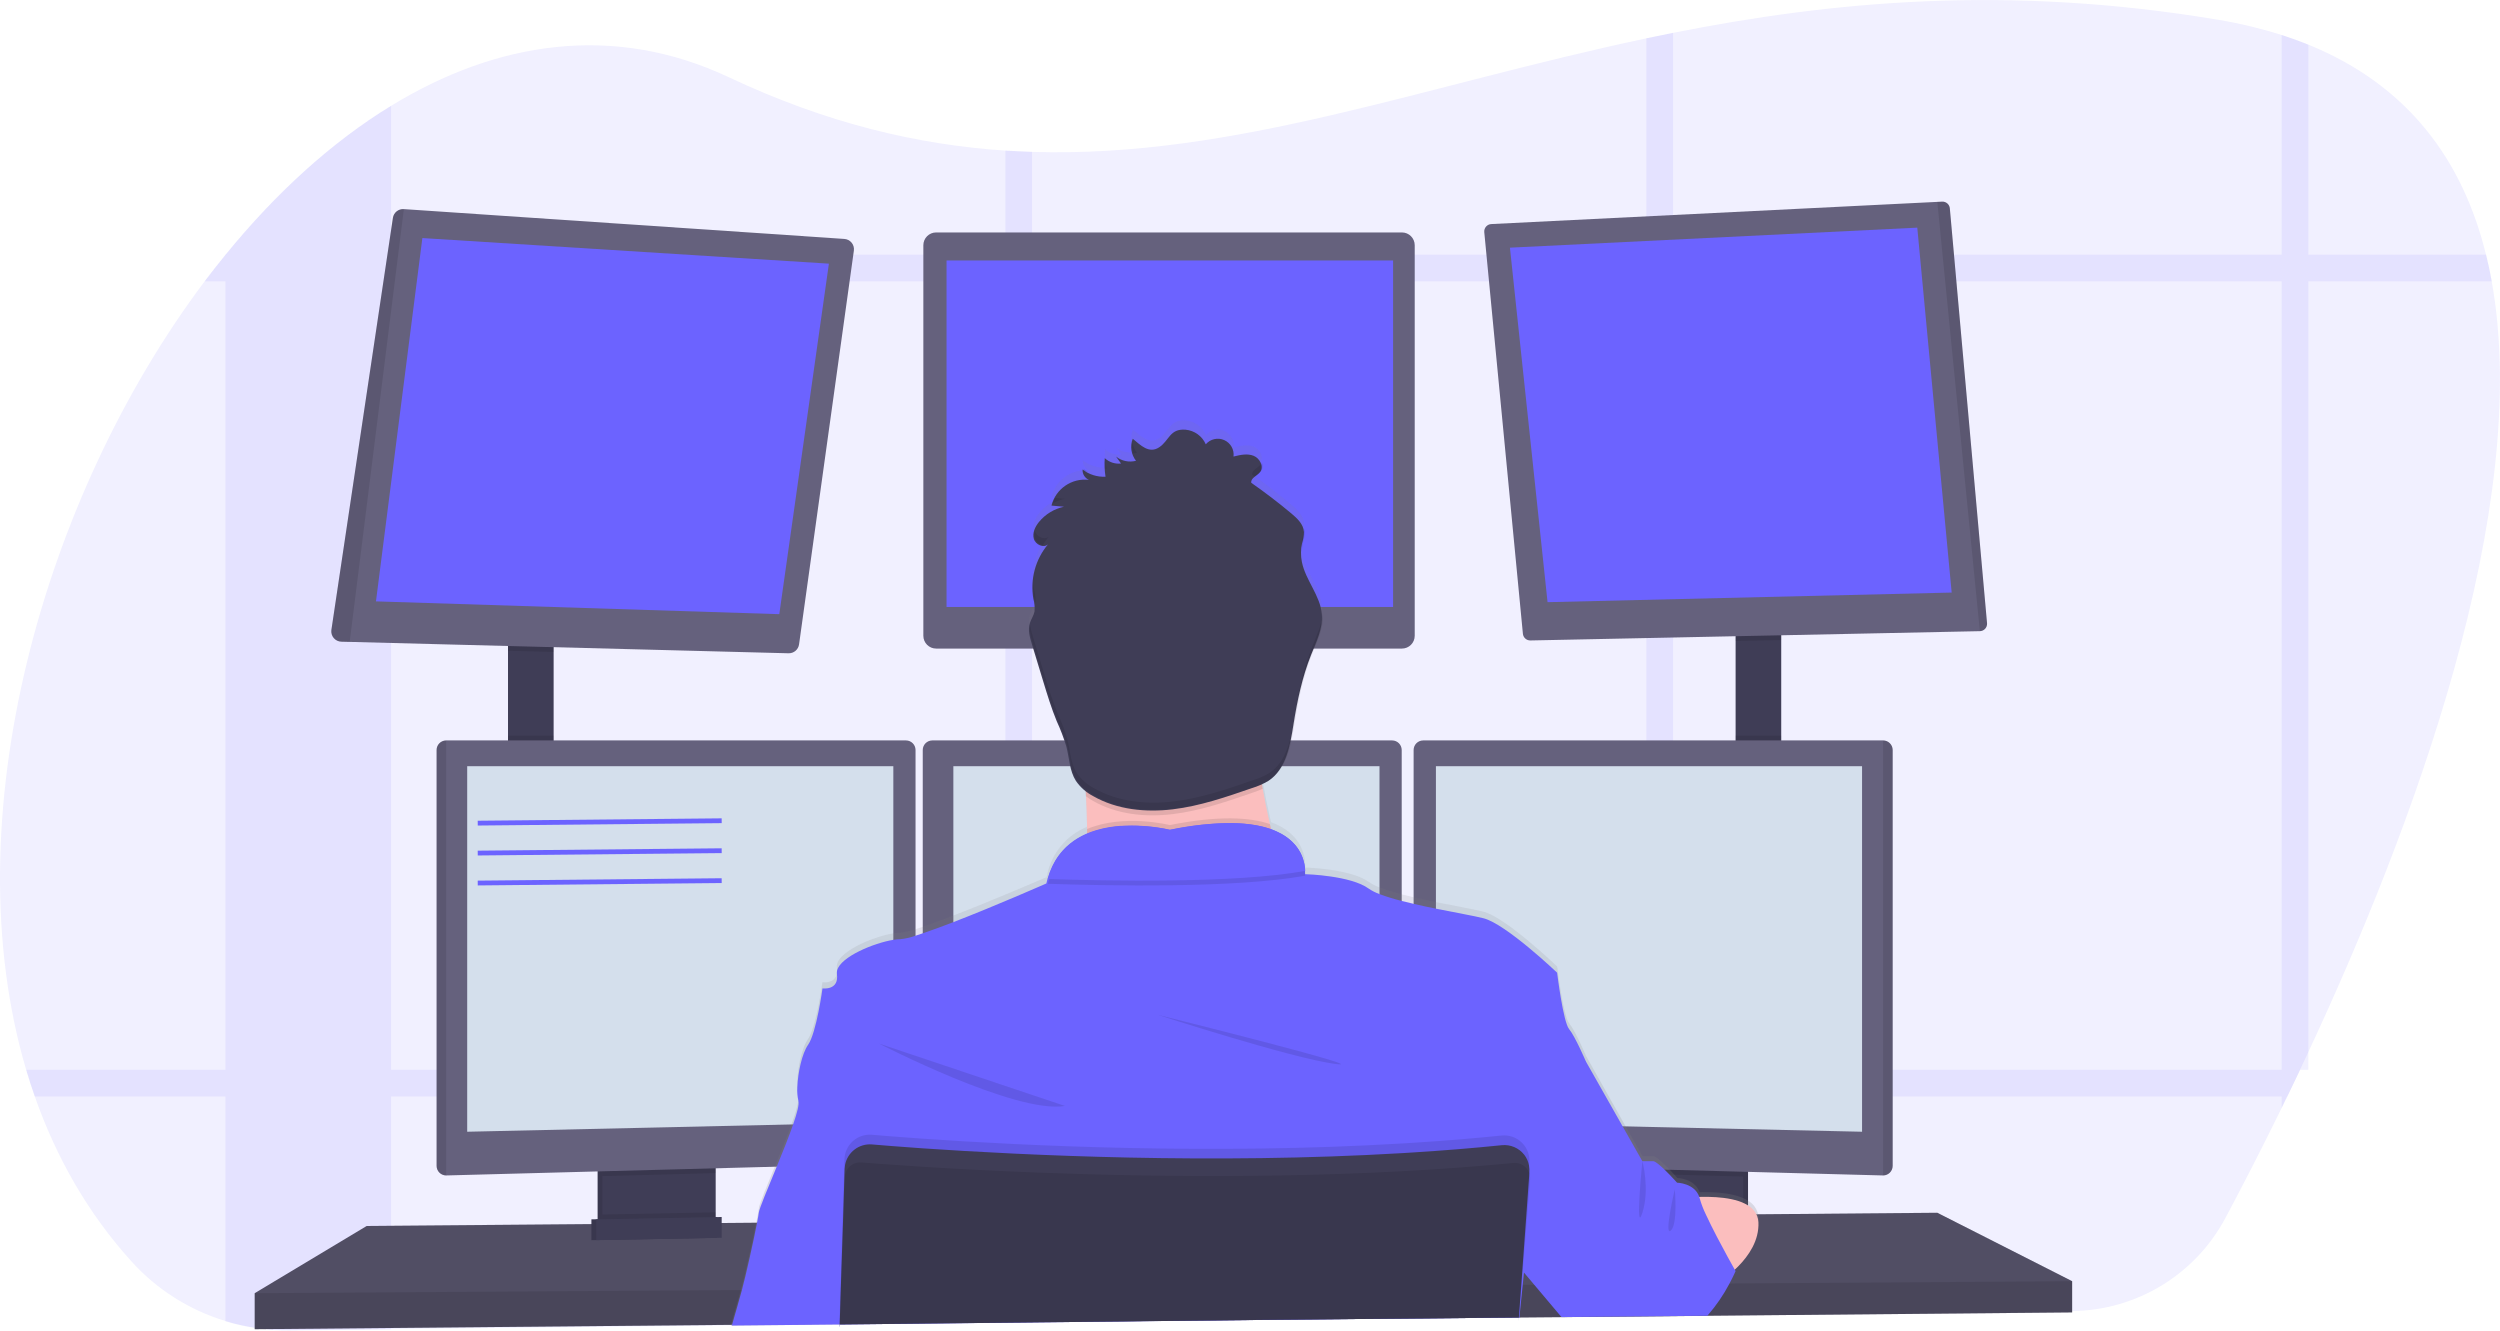
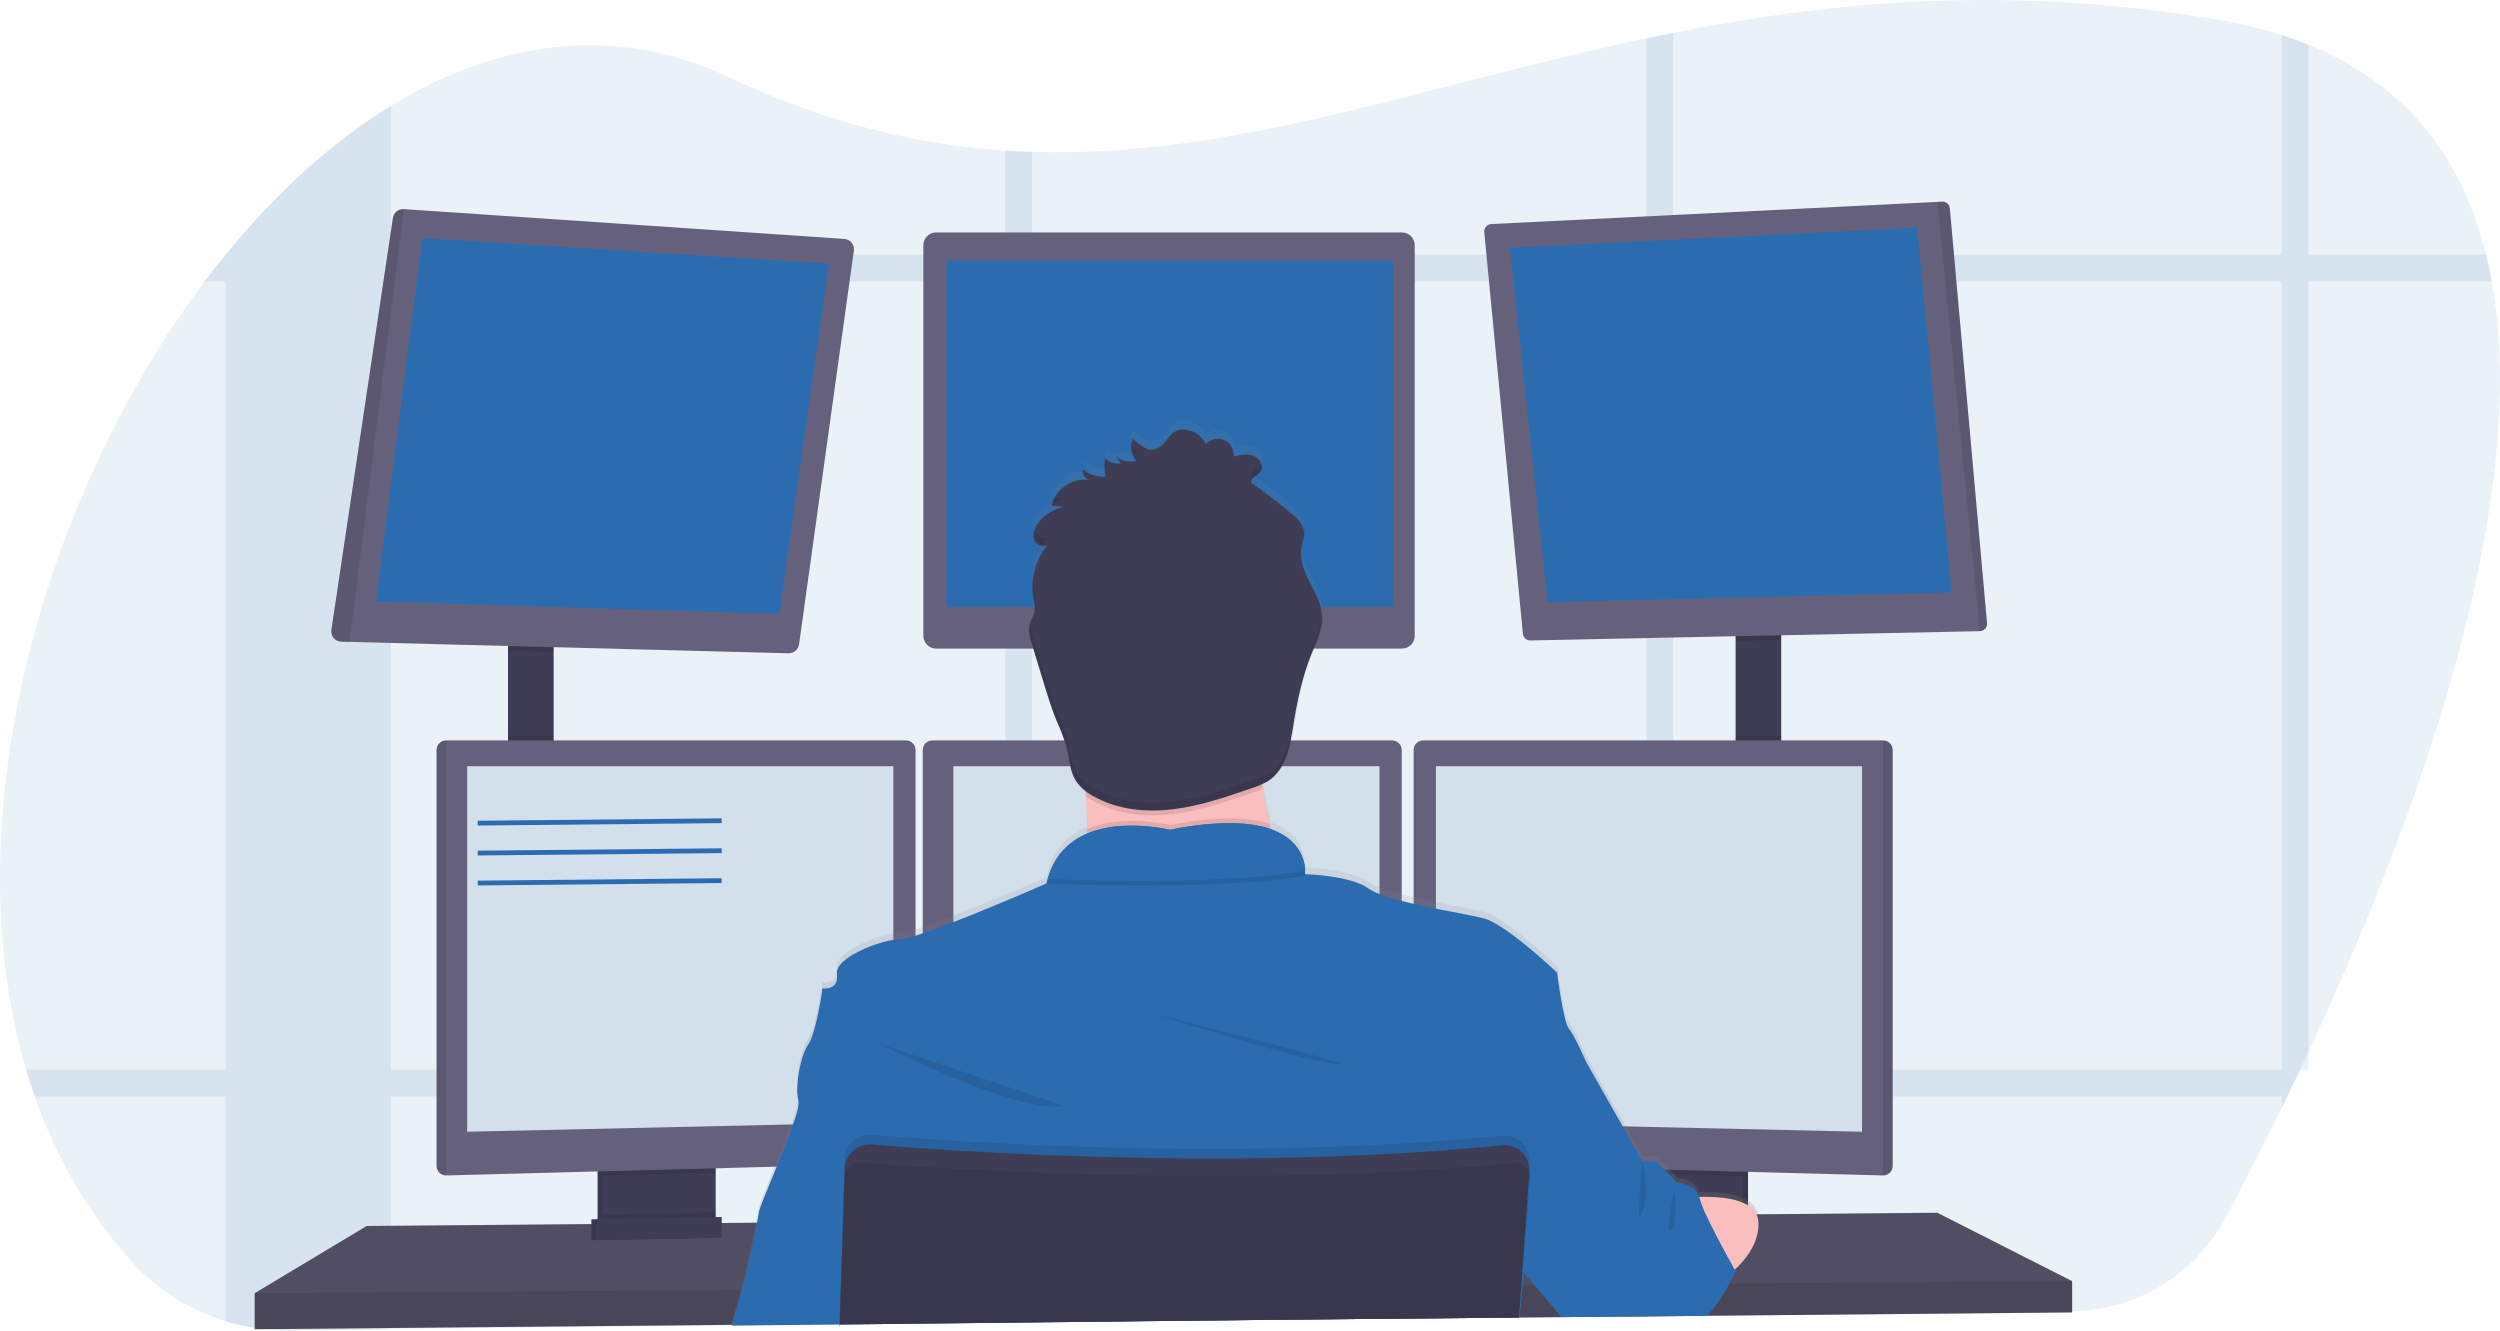
<svg xmlns="http://www.w3.org/2000/svg" id="59725d3d-bdd8-4af0-9b66-49b8d09410bc" data-name="Layer 1" width="576" viewBox="0 0 1041.32 554.17">
  <defs>
    <linearGradient id="dff037aa-d578-4bab-81e7-399360663117" x1="597.75" y1="725.44" x2="597.75" y2="347.69" gradientUnits="userSpaceOnUse">
      <stop offset="0" stop-color="gray" stop-opacity="0.25" />
      <stop offset="0.54" stop-color="gray" stop-opacity="0.12" />
      <stop offset="1" stop-color="gray" stop-opacity="0.1" />
    </linearGradient>
  </defs>
-   <path d="M1040.82,611.12q-1.74,3.75-3.47,7.4-2.7,5.67-5.33,11.12c-.78,1.61-1.56,3.19-2.32,4.77-8.6,17.57-16.63,33.11-23.45,45.89A73.21,73.21,0,0,1,942.44,719l-151.65,1.65h-1.6l-13,.14-11.12.12-34.1.37-1.38,0-17.36.19h-.53l-107,1.16-95.51,1-11.11.12-69,.75H429l-44.75.48h-.48l-141.5,1.53-42.33.46a88.07,88.07,0,0,1-26.67-3.82,86.39,86.39,0,0,1-39.09-24.75C116,678.37,102.75,655,93.85,629.64q-1.93-5.49-3.6-11.12C59.44,514.37,97,380,164.6,290.08q4.25-5.64,8.64-11l.07-.08c20.79-25.52,44.1-46.84,68.93-62,44-26.91,92.75-34.49,140.7-11.9,40.57,19.12,78.45,28.11,115.17,30.55,3.71.24,7.42.42,11.11.53,84.23,2.65,163.17-27.7,255.87-47.29,3.69-.78,7.39-1.55,11.12-2.28,66.13-13.16,139.49-20.1,226.73-5.51a189.09,189.09,0,0,1,26.76,6.4q5.77,1.86,11.12,4c41.64,16.94,64.35,48.24,74,87.46q1.37,5.46,2.37,11.11C1134.3,384.41,1084.19,518.23,1040.82,611.12Z" transform="translate(-79.34 -172.91)" fill="#6c63ff" opacity="0.1" />
+   <path d="M1040.82,611.12q-1.74,3.75-3.47,7.4-2.7,5.67-5.33,11.12c-.78,1.61-1.56,3.19-2.32,4.77-8.6,17.57-16.63,33.11-23.45,45.89A73.21,73.21,0,0,1,942.44,719l-151.65,1.65h-1.6l-13,.14-11.12.12-34.1.37-1.38,0-17.36.19h-.53l-107,1.16-95.51,1-11.11.12-69,.75H429l-44.75.48h-.48l-141.5,1.53-42.33.46a88.07,88.07,0,0,1-26.67-3.82,86.39,86.39,0,0,1-39.09-24.75C116,678.37,102.75,655,93.85,629.64q-1.93-5.49-3.6-11.12C59.44,514.37,97,380,164.6,290.08q4.25-5.64,8.64-11l.07-.08c20.79-25.52,44.1-46.84,68.93-62,44-26.91,92.75-34.49,140.7-11.9,40.57,19.12,78.45,28.11,115.17,30.55,3.71.24,7.42.42,11.11.53,84.23,2.65,163.17-27.7,255.87-47.29,3.69-.78,7.39-1.55,11.12-2.28,66.13-13.16,139.49-20.1,226.73-5.51a189.09,189.09,0,0,1,26.76,6.4q5.77,1.86,11.12,4c41.64,16.94,64.35,48.24,74,87.46q1.37,5.46,2.37,11.11C1134.3,384.41,1084.19,518.23,1040.82,611.12Z" transform="translate(-79.34 -172.91)" fill="#2b6cb0" opacity="0.1" />
  <g opacity="0.1">
-     <path d="M242.24,217V726.62l-42.33.46a88.07,88.07,0,0,1-26.67-3.82V279h.07C194.1,253.45,217.41,232.13,242.24,217Z" transform="translate(-79.34 -172.91)" fill="#6c63ff" />
-     <path d="M1117.24,290.08H164.6q4.25-5.64,8.64-11V279h941.63Q1116.24,284.43,1117.24,290.08Z" transform="translate(-79.34 -172.91)" fill="#6c63ff" />
-     <path d="M1040.82,191.51v427h-3.47q-2.7,5.67-5.33,11.12c-.78,1.61-1.56,3.19-2.32,4.77V187.47Q1035.47,189.33,1040.82,191.51Z" transform="translate(-79.34 -172.91)" fill="#6c63ff" />
-     <path d="M776.21,186.58V720.83l-11.12.12V188.86C768.78,188.08,772.48,187.31,776.21,186.58Z" transform="translate(-79.34 -172.91)" fill="#6c63ff" />
-     <path d="M509.22,236.15V723.73l-11.11.12V235.62C501.82,235.86,505.53,236,509.22,236.15Z" transform="translate(-79.34 -172.91)" fill="#6c63ff" />
-     <path d="M1037.35,618.52q-2.7,5.67-5.33,11.12H93.85q-1.93-5.49-3.6-11.12Z" transform="translate(-79.34 -172.91)" fill="#6c63ff" />
+     <path d="M242.24,217V726.62l-42.33.46a88.07,88.07,0,0,1-26.67-3.82V279h.07C194.1,253.45,217.41,232.13,242.24,217Z" transform="translate(-79.34 -172.91)" fill="#2b6cb0" />
+     <path d="M1117.24,290.08H164.6q4.25-5.64,8.64-11V279h941.63Q1116.24,284.43,1117.24,290.08Z" transform="translate(-79.34 -172.91)" fill="#2b6cb0" />
+     <path d="M1040.82,191.51v427h-3.47q-2.7,5.67-5.33,11.12c-.78,1.61-1.56,3.19-2.32,4.77V187.47Q1035.47,189.33,1040.82,191.51Z" transform="translate(-79.34 -172.91)" fill="#2b6cb0" />
+     <path d="M776.21,186.58V720.83l-11.12.12V188.86C768.78,188.08,772.48,187.31,776.21,186.58Z" transform="translate(-79.34 -172.91)" fill="#2b6cb0" />
+     <path d="M509.22,236.15V723.73l-11.11.12V235.62C501.82,235.86,505.53,236,509.22,236.15Z" transform="translate(-79.34 -172.91)" fill="#2b6cb0" />
+     <path d="M1037.35,618.52q-2.7,5.67-5.33,11.12H93.85q-1.93-5.49-3.6-11.12Z" transform="translate(-79.34 -172.91)" fill="#2b6cb0" />
  </g>
  <rect x="211.6" y="265.83" width="19" height="57.66" fill="#3f3d56" />
  <rect x="722.93" y="262.83" width="19" height="61" fill="#3f3d56" />
  <polygon points="863.1 533.65 863.1 546.65 711.18 548.05 709.56 548.08 651.82 548.61 650.44 548.63 632.89 548.78 632.37 548.78 525.39 549.77 349.78 551.4 349.63 551.4 304.98 551.82 304.5 551.83 106.1 553.65 106.1 538.65 152.75 510.65 246.35 509.87 248.35 509.86 249.01 509.85 251.01 509.82 295.95 509.45 297.96 509.44 298.6 509.43 300.6 509.42 315.01 509.3 315.39 509.29 350.94 508.99 351.23 508.99 628.63 506.65 635.42 506.6 636.1 506.6 641.28 506.55 678.93 506.24 680.93 506.21 682.78 506.19 683.74 506.19 695.45 506.1 697.77 506.07 700.88 506.05 710.63 505.96 726.1 505.83 728.1 505.81 731.58 505.79 732.23 505.79 806.94 505.15 863.1 533.65" fill="#65617d" />
  <polygon points="863.1 533.65 863.1 546.65 711.18 548.05 709.56 548.08 651.82 548.61 650.44 548.63 632.89 548.78 632.37 548.78 525.39 549.77 349.78 551.4 349.63 551.4 304.98 551.82 304.5 551.83 106.1 553.65 106.1 538.65 152.75 510.65 246.35 509.87 248.35 509.86 249.01 509.85 251.01 509.82 295.95 509.45 297.96 509.44 298.6 509.43 300.6 509.42 315.01 509.3 315.39 509.29 350.94 508.99 351.23 508.99 628.63 506.65 635.42 506.6 636.1 506.6 641.28 506.55 678.93 506.24 680.93 506.21 682.78 506.19 683.74 506.19 695.45 506.1 697.77 506.07 700.88 506.05 710.63 505.96 726.1 505.83 728.1 505.81 731.58 505.79 732.23 505.79 806.94 505.15 863.1 533.65" opacity="0.2" />
  <path d="M375.44,656.57v24.49a6.13,6.13,0,0,1-3.5,5.54,6,6,0,0,1-2.5.6l-34.9.74a6,6,0,0,1-2.7-.57,6.12,6.12,0,0,1-3.57-5.57V656.57Z" transform="translate(-79.34 -172.91)" fill="#3f3d56" />
  <path d="M375.44,656.57v24.49a6.13,6.13,0,0,1-3.5,5.54,6,6,0,0,1-2.5.6l-34.9.74a6,6,0,0,1-2.7-.57,6.12,6.12,0,0,1-3.57-5.57V656.57Z" transform="translate(-79.34 -172.91)" opacity="0.1" />
  <path d="M377.44,656.57v24.49a6.13,6.13,0,0,1-3.5,5.54,6,6,0,0,1-2.5.6l-34.9.74a6,6,0,0,1-2.7-.57,6.12,6.12,0,0,1-3.57-5.57V656.57Z" transform="translate(-79.34 -172.91)" fill="#3f3d56" />
  <rect x="680.93" y="483.66" width="47.17" height="31.5" fill="#3f3d56" />
  <rect x="680.93" y="483.66" width="47.17" height="31.5" opacity="0.1" />
  <rect x="678.93" y="483.66" width="47.17" height="31.5" fill="#3f3d56" />
  <polygon points="230.6 265.82 230.6 271.55 211.6 271.06 211.6 265.82 230.6 265.82" opacity="0.1" />
  <path d="M435,277.31l-22.83,164a4.3,4.3,0,0,1-4.37,3.71L225,440.28l-3.47-.09a4.3,4.3,0,0,1-4.16-4.87L243,263.64a4.3,4.3,0,0,1,4.54-3.63L431,272.43A4.29,4.29,0,0,1,435,277.31Z" transform="translate(-79.34 -172.91)" fill="#65617d" />
-   <polygon points="175.93 99.16 156.6 250.49 324.6 255.82 345.26 109.82 175.93 99.16" fill="#6c63ff" />
+   <polygon points="175.93 99.16 156.6 250.49 324.6 255.82 345.26 109.82 175.93 99.16" fill="#2b6cb0" />
  <rect x="384.6" y="96.82" width="204.67" height="173.33" rx="5.33" ry="5.33" fill="#65617d" />
-   <rect x="394.26" y="108.49" width="186" height="144.33" fill="#6c63ff" />
+   <rect x="394.26" y="108.49" width="186" height="144.33" fill="#2b6cb0" />
  <polygon points="741.93 262.82 741.93 266.61 722.93 267 722.93 262.82 741.93 262.82" opacity="0.1" />
  <path d="M907,432.53a3.08,3.08,0,0,1-3,3.28L716.8,439.68a3.08,3.08,0,0,1-3.13-2.79L697.58,269.61a3.08,3.08,0,0,1,2.92-3.37L886.28,257l2-.1a3.07,3.07,0,0,1,3.22,2.8Z" transform="translate(-79.34 -172.91)" fill="#65617d" />
-   <polygon points="628.93 103.16 798.6 94.82 812.93 246.82 644.6 250.82 628.93 103.16" fill="#6c63ff" />
+   <polygon points="628.93 103.16 798.6 94.82 812.93 246.82 644.6 250.82 628.93 103.16" fill="#2b6cb0" />
  <path d="M907,432.53a3.08,3.08,0,0,1-3,3.28L886.28,257l2-.1a3.07,3.07,0,0,1,3.22,2.8Z" transform="translate(-79.34 -172.91)" opacity="0.1" />
  <path d="M247.57,260,225,440.28l-3.47-.09a4.3,4.3,0,0,1-4.16-4.87L243,263.64A4.3,4.3,0,0,1,247.57,260Z" transform="translate(-79.34 -172.91)" opacity="0.1" />
  <rect x="211.6" y="306.41" width="19" height="17.08" opacity="0.1" />
  <polygon points="298.1 483.65 298.1 488.62 250.93 489.88 250.93 483.65 298.1 483.65" opacity="0.1" />
  <path d="M460.69,485.27v168.2a4,4,0,0,1-3.85,3.95l-191.65,5.1h-.05a4,4,0,0,1-3.95-3.95V485.27a4,4,0,0,1,3.95-3.95h191.6A4,4,0,0,1,460.69,485.27Z" transform="translate(-79.34 -172.91)" fill="#65617d" />
  <path d="M265.19,481.32v181.2h-.05a4,4,0,0,1-3.95-3.95V485.27a4,4,0,0,1,3.95-3.95Z" transform="translate(-79.34 -172.91)" opacity="0.1" />
  <polygon points="194.6 319.15 372.1 319.15 372.1 467.4 194.6 471.4 194.6 319.15" fill="#d4dfec" />
  <rect x="722.93" y="306.41" width="19" height="17.42" opacity="0.1" />
  <polygon points="726.1 483.65 726.1 490.06 678.93 488.8 678.93 483.65 726.1 483.65" opacity="0.1" />
  <path d="M867.69,485.27v173.3a4,4,0,0,1-4,3.95h0L672,657.42a4,4,0,0,1-3.85-3.95V485.27a4,4,0,0,1,3.95-3.95h191.6A4,4,0,0,1,867.69,485.27Z" transform="translate(-79.34 -172.91)" fill="#65617d" />
  <path d="M867.69,485.27v173.3a4,4,0,0,1-4,3.95h0V481.32h0A4,4,0,0,1,867.69,485.27Z" transform="translate(-79.34 -172.91)" opacity="0.1" />
  <polygon points="775.6 319.15 598.1 319.15 598.1 467.4 775.6 471.4 775.6 319.15" fill="#d4dfec" />
  <path d="M663.19,485.27v168.2a4,4,0,0,1-3.85,3.95l-191.65,5.1h0a4,4,0,0,1-4-3.95V485.27a4,4,0,0,1,3.95-3.95h191.6A4,4,0,0,1,663.19,485.27Z" transform="translate(-79.34 -172.91)" fill="#65617d" />
  <polygon points="397.1 319.15 574.6 319.15 574.6 467.4 397.1 471.4 397.1 319.15" fill="#d4dfec" />
  <polygon points="863.1 533.65 863.1 546.65 711.18 548.05 709.56 548.08 651.82 548.61 650.44 548.63 632.89 548.78 632.37 548.78 525.39 549.77 349.78 551.4 349.63 551.4 304.98 551.82 304.5 551.83 106.1 553.65 106.1 538.65 308.61 537.32 309.09 537.32 350.08 537.04 350.27 537.04 633.35 535.17 633.64 535.17 633.81 535.16 634.28 535.16 639.07 535.13 640.53 535.13 715.02 534.63 719.42 534.61 720.4 534.6 863.1 533.65" opacity="0.1" />
  <circle cx="487.26" cy="272.16" r="51.33" fill="#fbbebe" />
  <path d="M383.74,725.09c0-.11.06-.23.1-.35,1-3.59,2.78-9.66,4.11-14.51.17-.6.33-1.19.48-1.75,1.47-5.47,4.33-18.28,5.92-26.27.56-2.81,1-5,1.09-6.1.2-1.69,3.21-8.92,6.62-17.23,2.39-5.84,5-12.22,6.91-17.6a61.38,61.38,0,0,0,2.93-9.85,5.1,5.1,0,0,0,0-2.13,14.69,14.69,0,0,1-.48-3.5v0c-.23-6.2,1.62-16,4.48-20.11,3.5-5,6-23.66,6-23.66s5.18.75,6-3.53a6.15,6.15,0,0,0,.1-1.4,7.41,7.41,0,0,0-.09-1.11c-.89-6.24,14.72-12.88,23.5-14.31a19.67,19.67,0,0,1,3-.28,27.24,27.24,0,0,0,6.25-1.44q1.4-.43,3-1c3.68-1.24,8.08-2.88,12.75-4.68,17.56-6.81,38.82-16,38.82-16,.15-.71.32-1.39.51-2.06a27.71,27.71,0,0,1,16.35-18.93h0c0-.66,0-1.33,0-2,0-3.45-.15-7-.3-10.54,0-.69-.06-1.38-.1-2.07,0-.2,0-.41,0-.61s0-.35,0-.52c0-.7-.07-1.4-.11-2.09l-.18-.14a16.41,16.41,0,0,1-3.9-4.2,15.27,15.27,0,0,1-1.42-3c-1.25-3.39-1.54-7.17-2.38-10.75l-.18-.74a84,84,0,0,0-4-10.58c-2.21-5.42-3.91-11-5.6-16.65q-1.54-5.13-3.11-10.28l-1.58-5.24c-.3-1-.6-2-.83-3v0a13.27,13.27,0,0,1-.26-1.4,0,0,0,0,1,0,0,10,10,0,0,1,.24-4.61,32.09,32.09,0,0,1,1.32-3,7.87,7.87,0,0,0,.5-1.38v0a3,3,0,0,0,.08-.32,5.65,5.65,0,0,0,.11-1.08,18.46,18.46,0,0,0-.52-3.89.07.07,0,0,1,0-.05,2.56,2.56,0,0,0-.05-.27,25.48,25.48,0,0,1-.36-3,28.45,28.45,0,0,1,3.47-15.57l.19-.36a25.22,25.22,0,0,1,1.84-2.78h0c.31-.42.63-.82,1-1.22-1.4,1.34-3.7.75-5-.69a3.61,3.61,0,0,1-.55-.75,3.81,3.81,0,0,1-.23-.45c-.05-.12-.09-.25-.13-.38-.7-2.45.52-5.06,2.12-7.05a18.49,18.49,0,0,1,5.74-4.7h0a3.84,3.84,0,0,1,.4-.21,17.12,17.12,0,0,1,2.64-1.06h0a15.06,15.06,0,0,1,1.63-.44l-3.71-.34-1.5-.14a14.49,14.49,0,0,1,13-10.91h1.08a11.73,11.73,0,0,1,1.57.13,4.44,4.44,0,0,1-2.65-4.33,14.41,14.41,0,0,0,9.19,3.06h.38a30,30,0,0,1-.34-3.27h0a0,0,0,0,1,0,0,0,0,0,0,1,0,0,33.19,33.19,0,0,1,0-4.46,8.44,8.44,0,0,0,6.78,2.26l-2.08-2.9a9.49,9.49,0,0,0,6.56,2.05l.48-.05a7,7,0,0,0,1.19-.23l.09,0c-.19-.24-.36-.49-.53-.75l-.06-.12a9.67,9.67,0,0,1-1-2.09,6.59,6.59,0,0,1-.24-.87h0a8.75,8.75,0,0,1,.45-5.45c3.23,2.7,6.77,6.39,11,3.6s4.37-7.91,11-7.39a10.2,10.2,0,0,1,8.41,6.12,6.75,6.75,0,0,1,7.67-1.75,6.85,6.85,0,0,1,3.88,6.89c2.75-.69,5.71-1.37,8.35-.33s4.34,4.41,2.84,6.66a1.43,1.43,0,0,1-.14.2c-1.23,1.59-3.95,2.46-3.66,4.46l.42.3,1.3.94a.05.05,0,0,1,0,0q7.65,5.52,14.9,11.6c2.48,2.08,5.12,4.58,5.29,7.83a8.64,8.64,0,0,1-.24,2.37h0c-.16.78-.38,1.56-.55,2.34a19.51,19.51,0,0,0-.34,6.05h0c.07.59.16,1.17.27,1.76,1.53,7.73,7.71,14.11,8.32,22l0,.56a17.78,17.78,0,0,1-.07,2.53c-.46,4.8-2.68,9.41-4.48,14-.11.28-.22.56-.32.84-3.47,9-5.47,18.59-7,28.16a100.26,100.26,0,0,1-2,10.09A26.73,26.73,0,0,1,611,492.07a16.22,16.22,0,0,1-3.36,3,18.67,18.67,0,0,1-2.65,1.41s0,0,0,.06c.11.61.2,1.22.31,1.83.06.32.11.64.17,1h0a.14.14,0,0,0,0,.06c.84,4.73,1.8,9.36,2.81,13.76l.51,2.19c12.6,4.55,14.09,13.87,14.18,17.44a9.64,9.64,0,0,1,0,1.43s19,.5,26.5,6a20.34,20.34,0,0,0,4.51,2.3,83,83,0,0,0,9.25,2.89c1.61.42,3.29.83,5,1.23,3,.69,6.18,1.36,9.25,2,8.19,1.65,15.9,3,19.81,4,9.33,2.36,30.67,22.82,30.67,22.82s2.5,20.64,5,23.65,7,13.59,7,13.59l16.54,29.41,7,12.37h4.5c.62,0,1.84.88,3.21,2.1,1.19,1.06,2.51,2.38,3.67,3.58l1.92,2.05,1.2,1.33s7.27.18,9.24,5.93c5.92-.17,13.19.22,18.28,2.5a14.14,14.14,0,0,1,2,1.08,8.68,8.68,0,0,1,4.13,5.66,8.34,8.34,0,0,1,.18,1.44c0,.57,0,1.14,0,1.7-.36,7.57-5.29,13.87-9.82,18.11l.32.57s-.15.36-.44,1c-.08.19-.18.4-.29.64h0c-.59,1.26-1.53,3.15-2.76,5.36a63.31,63.31,0,0,1-9.57,13.17l-.29.3-57.74.53-.17-.2L719.87,708l-5.57-6.64-.17-.21-.16,1.59-.54,5.3-1.3,12.81-.07.64,0,.17-.15,1.48.11-1.48h-.29l-107,1L429.11,724.6l0,.84h-.14l0-.84-44.75.48Z" transform="translate(-79.34 -172.91)" fill="url(#dff037aa-d578-4bab-81e7-399360663117)" />
  <path d="M617.94,550.07s-99.5,12-90,0c3.44-4.34,4.39-17.2,4.2-31.85-.06-4.45-.22-9.06-.45-13.65-1.1-22-3.75-43.5-3.75-43.5s87-41,77-8.5c-4,13.13-2.69,31.57.35,48.88.89,5.05,1.92,10,3,14.7A344.67,344.67,0,0,0,617.94,550.07Z" transform="translate(-79.34 -172.91)" fill="#fbbebe" />
  <path d="M617.94,550.07s-99.5,12-90,0c3.44-4.34,4.39-17.2,4.2-31.85,15.17-6.48,34.47-1.65,34.47-1.65,20.32-4.05,33.35-3.26,41.68-.42A344.67,344.67,0,0,0,617.94,550.07Z" transform="translate(-79.34 -172.91)" opacity="0.1" />
-   <path d="M429.08,725.44l0-.84,175.62-1.91,107-1H712l-.11,1.48.15-1.48h.19l0-.17,1.37-13.45.52-5.09.16-1.59.14-1.33,6.18-20.61,6.18-20.58,5.2-17.33,7.94-26.48s-4.5-10.5-7-13.5-5-23.5-5-23.5-21.34-20.33-30.67-22.67c-3.91-1-11.63-2.33-19.83-4-3.07-.62-6.22-1.28-9.25-2-1.71-.39-3.39-.8-5-1.21a87.91,87.91,0,0,1-9.25-2.86,20.7,20.7,0,0,1-4.5-2.29c-7.35-5.39-25.77-6-26.48-6h0a.42.42,0,0,1,0-.07v-.09a10.26,10.26,0,0,0,0-1.26c0-.4,0-.87-.09-1.4,0-.16,0-.33-.07-.5-.05-.36-.11-.74-.2-1.14a5,5,0,0,0-.12-.53,17.21,17.21,0,0,0-1.25-3.49c-.07-.16-.16-.33-.24-.49a18.25,18.25,0,0,0-1.7-2.63c-.13-.17-.27-.35-.42-.52a19.58,19.58,0,0,0-2.72-2.64c-.27-.21-.55-.43-.84-.63a4.67,4.67,0,0,0-.51-.36l-.89-.58-.83-.48c-.73-.4-1.5-.79-2.34-1.16-.26-.12-.54-.23-.82-.34s-.72-.28-1.09-.42l-.06,0L608,518c-.57-.19-1.15-.36-1.76-.53l-.93-.24-1-.23-1-.21c-1-.2-2.07-.38-3.19-.52l-1.14-.14-1.17-.12-1.21-.1-1.72-.1-2-.07a124.68,124.68,0,0,0-26.24,2.79,72.27,72.27,0,0,0-18.26-1.68l-.87,0-1,.06-.64,0-1.29.12c-.43,0-.87.09-1.3.15s-.88.11-1.31.18l-.66.11c-.65.11-1.31.23-2,.37q-.33.06-.66.15c-.87.19-1.74.42-2.6.68-.43.12-.86.26-1.29.41-.22.06-.43.14-.64.22l-.64.23-.63.25-.75.3c-.38.16-.75.33-1.12.51-.21.09-.42.19-.62.3s-.41.2-.6.31a27.75,27.75,0,0,0-6.21,4.38l-.51.49-.5.51c-.17.17-.33.35-.49.53a23.82,23.82,0,0,0-1.82,2.25c-.16.21-.31.42-.46.64a26.69,26.69,0,0,0-1.72,2.92c-.13.24-.25.49-.37.73a32.7,32.7,0,0,0-2,5.25q-.28,1-.51,2S494,550.24,476.44,557c-4.67,1.8-9.07,3.43-12.75,4.66-1.07.36-2.07.69-3,1a26.7,26.7,0,0,1-6.25,1.44,19.67,19.67,0,0,0-3,.28c-8.07,1.31-21.9,7-23.41,12.71a3.69,3.69,0,0,0-.1,1.4s0,.07,0,.11c1,7-6,6-6,6s-2.5,18.5-6,23.5c-2.53,3.6-4.26,11.63-4.48,17.69v0a19.61,19.61,0,0,0,.44,5.63c0,.05,0,.1,0,.14.4,1.34-.56,5-2.19,9.69-1.77,5.15-4.35,11.55-6.83,17.59-3.74,9.12-7.26,17.4-7.48,19.22-.09.81-.35,2.26-.71,4.13-1.46,7.62-4.7,22.13-6.3,28-1.19,4.38-2.92,10.38-4.11,14.5,0,.12-.07.24-.1.35L429,724.6l0,.84h.14Z" transform="translate(-79.34 -172.91)" fill="#6c63ff" />
+   <path d="M429.08,725.44l0-.84,175.62-1.91,107-1H712l-.11,1.48.15-1.48h.19l0-.17,1.37-13.45.52-5.09.16-1.59.14-1.33,6.18-20.61,6.18-20.58,5.2-17.33,7.94-26.48s-4.5-10.5-7-13.5-5-23.5-5-23.5-21.34-20.33-30.67-22.67c-3.91-1-11.63-2.33-19.83-4-3.07-.62-6.22-1.28-9.25-2-1.71-.39-3.39-.8-5-1.21a87.91,87.91,0,0,1-9.25-2.86,20.7,20.7,0,0,1-4.5-2.29c-7.35-5.39-25.77-6-26.48-6h0a.42.42,0,0,1,0-.07v-.09a10.26,10.26,0,0,0,0-1.26c0-.4,0-.87-.09-1.4,0-.16,0-.33-.07-.5-.05-.36-.11-.74-.2-1.14a5,5,0,0,0-.12-.53,17.21,17.21,0,0,0-1.25-3.49c-.07-.16-.16-.33-.24-.49a18.25,18.25,0,0,0-1.7-2.63c-.13-.17-.27-.35-.42-.52a19.58,19.58,0,0,0-2.72-2.64c-.27-.21-.55-.43-.84-.63a4.67,4.67,0,0,0-.51-.36l-.89-.58-.83-.48c-.73-.4-1.5-.79-2.34-1.16-.26-.12-.54-.23-.82-.34s-.72-.28-1.09-.42l-.06,0L608,518c-.57-.19-1.15-.36-1.76-.53l-.93-.24-1-.23-1-.21c-1-.2-2.07-.38-3.19-.52l-1.14-.14-1.17-.12-1.21-.1-1.72-.1-2-.07a124.68,124.68,0,0,0-26.24,2.79,72.27,72.27,0,0,0-18.26-1.68l-.87,0-1,.06-.64,0-1.29.12c-.43,0-.87.09-1.3.15s-.88.11-1.31.18l-.66.11c-.65.11-1.31.23-2,.37q-.33.06-.66.15c-.87.19-1.74.42-2.6.68-.43.12-.86.26-1.29.41-.22.06-.43.14-.64.22l-.64.23-.63.25-.75.3c-.38.16-.75.33-1.12.51-.21.09-.42.19-.62.3s-.41.2-.6.31a27.75,27.75,0,0,0-6.21,4.38l-.51.49-.5.51c-.17.17-.33.35-.49.53a23.82,23.82,0,0,0-1.82,2.25c-.16.21-.31.42-.46.64a26.69,26.69,0,0,0-1.72,2.92c-.13.24-.25.49-.37.73a32.7,32.7,0,0,0-2,5.25q-.28,1-.51,2S494,550.24,476.44,557c-4.67,1.8-9.07,3.43-12.75,4.66-1.07.36-2.07.69-3,1a26.7,26.7,0,0,1-6.25,1.44,19.67,19.67,0,0,0-3,.28c-8.07,1.31-21.9,7-23.41,12.71a3.69,3.69,0,0,0-.1,1.4s0,.07,0,.11c1,7-6,6-6,6s-2.5,18.5-6,23.5c-2.53,3.6-4.26,11.63-4.48,17.69v0a19.61,19.61,0,0,0,.44,5.63c0,.05,0,.1,0,.14.4,1.34-.56,5-2.19,9.69-1.77,5.15-4.35,11.55-6.83,17.59-3.74,9.12-7.26,17.4-7.48,19.22-.09.81-.35,2.26-.71,4.13-1.46,7.62-4.7,22.13-6.3,28-1.19,4.38-2.92,10.38-4.11,14.5,0,.12-.07.24-.1.35L429,724.6l0,.84h.14Z" transform="translate(-79.34 -172.91)" fill="#2b6cb0" />
  <path d="M445.44,607.57s57,29.5,77.5,26Z" transform="translate(-79.34 -172.91)" opacity="0.1" />
  <path d="M561.44,595.57s55.5,18,74,20.5S561.44,595.57,561.44,595.57Z" transform="translate(-79.34 -172.91)" opacity="0.1" />
  <path d="M623,537.65c-29,5.34-83.6,4.19-107.2,3.38,8.65-31,50.83-20.46,50.83-20.46C618.84,510.15,622.84,531.77,623,537.65Z" transform="translate(-79.34 -172.91)" opacity="0.1" />
-   <path d="M623,535.65c-29,5.34-83.6,4.19-107.2,3.38,8.65-31,50.83-20.46,50.83-20.46C618.84,508.15,622.84,529.77,623,535.65Z" transform="translate(-79.34 -172.91)" fill="#6c63ff" />
+   <path d="M623,535.65c-29,5.34-83.6,4.19-107.2,3.38,8.65-31,50.83-20.46,50.83-20.46C618.84,508.15,622.84,529.77,623,535.65Z" transform="translate(-79.34 -172.91)" fill="#2b6cb0" />
  <path d="M776.94,672.32s34.16-5.25,34.83,9.75-17.42,25.48-17.42,25.48Z" transform="translate(-79.34 -172.91)" fill="#fbbebe" />
  <path d="M605.29,501.45a47,47,0,0,1-4.5,1.74c-10.78,3.72-21.65,7.47-33,8.83s-23.26.16-33.16-5.5a28.77,28.77,0,0,1-3-1.95c-1.1-22-3.75-43.5-3.75-43.5s87-41,77-8.5C600.9,465.7,602.25,484.14,605.29,501.45Z" transform="translate(-79.34 -172.91)" opacity="0.1" />
  <path d="M552.52,364.84a9.47,9.47,0,0,1-8.32-1.75l2.08,2.89a8.47,8.47,0,0,1-6.78-2.25,34.08,34.08,0,0,0,.32,7.75,14.52,14.52,0,0,1-9.56-3,4.42,4.42,0,0,0,2.64,4.31,14.34,14.34,0,0,0-15.6,10.71l5.22.48a18.47,18.47,0,0,0-10.44,6.37c-1.6,2-2.82,4.56-2.12,7s4.08,4,5.92,2.26a27.94,27.94,0,0,0-6.1,22.79,14.47,14.47,0,0,1,.46,5.26c-.33,1.65-1.37,3.08-1.89,4.69-1,2.92-.05,6.09.84,9l4.69,15.42c1.7,5.57,3.39,11.15,5.61,16.54a82.08,82.08,0,0,1,4,10.51c1.26,4.84,1.31,10.14,4,14.37a19.93,19.93,0,0,0,7.18,6.33c9.89,5.66,21.84,6.86,33.16,5.5s22.18-5.11,32.95-8.83a31,31,0,0,0,6.84-3c7.45-4.88,9.11-14.86,10.5-23.65,1.55-9.8,3.62-19.58,7.29-28.8,2.18-5.49,5-11.06,4.52-16.94-.61-7.81-6.79-14.14-8.32-21.82a19,19,0,0,1,.07-7.77,17.66,17.66,0,0,0,.79-4.7c-.17-3.22-2.81-5.7-5.29-7.77Q609.11,380,600.52,374c-.29-2,2.43-2.86,3.66-4.44,1.74-2.23-.06-5.77-2.7-6.81s-5.6-.36-8.35.33a6.59,6.59,0,0,0-11.55-5.11,10.2,10.2,0,0,0-8.42-6.08c-6.63-.52-6.76,4.55-11,7.34s-7.74-.89-11-3.57A9.28,9.28,0,0,0,552.52,364.84Z" transform="translate(-79.34 -172.91)" fill="#3f3d56" />
-   <path d="M802.27,702.32s-.89,2.12-2.53,5.19a69,69,0,0,1-9,13.17l-.27.29-1.62,0-57.74.53-1.38,0-.17-.2-11.2-13.29L714.14,703l-.17-.21-.36-.42-.2-.24-.26-.31-8.21-9.74,3-12.5,5.11-21.06.13-.51,1-4,.71-3,2.38-9.78,8.16-33.65,14.5,7.5,15.29,27,8.21,14.5h4.5c.85,0,2.8,1.64,4.76,3.53.7.67,1.4,1.38,2,2,1.78,1.84,3.19,3.42,3.19,3.42s7.29.16,9.25,5.9a7,7,0,0,1,.25.85,40.3,40.3,0,0,0,2.53,6.56c1.29,2.81,2.91,6,4.55,9.19,3.05,5.85,6.15,11.42,7.29,13.44l.14.25Z" transform="translate(-79.34 -172.91)" fill="#6c63ff" />
+   <path d="M802.27,702.32s-.89,2.12-2.53,5.19a69,69,0,0,1-9,13.17l-.27.29-1.62,0-57.74.53-1.38,0-.17-.2-11.2-13.29L714.14,703l-.17-.21-.36-.42-.2-.24-.26-.31-8.21-9.74,3-12.5,5.11-21.06.13-.51,1-4,.71-3,2.38-9.78,8.16-33.65,14.5,7.5,15.29,27,8.21,14.5h4.5c.85,0,2.8,1.64,4.76,3.53.7.67,1.4,1.38,2,2,1.78,1.84,3.19,3.42,3.19,3.42s7.29.16,9.25,5.9a7,7,0,0,1,.25.85,40.3,40.3,0,0,0,2.53,6.56c1.29,2.81,2.91,6,4.55,9.19,3.05,5.85,6.15,11.42,7.29,13.44l.14.25Z" transform="translate(-79.34 -172.91)" fill="#2b6cb0" />
  <path d="M716.37,657.17l-.1,1.43v.1l-.17,2.3-1.33,18.51-1.61,22.3-.46,6.28-1,13.44v.17l-107,1L429.11,724.6l0,.84h-.14l0-.84v-.28l.45-14.36.86-28.06.74-23.79.07-2.37a10.53,10.53,0,0,1,11.42-10.17c4.72.4,10.85.89,18.18,1.41l3,.22c42.33,2.94,120.56,6.74,199.5,2,1.66-.09,3.33-.19,5-.31,12.24-.77,24.47-1.76,36.58-3a10.53,10.53,0,0,1,11.6,11.23Z" transform="translate(-79.34 -172.91)" opacity="0.1" />
  <path d="M429.08,725.44l0-.84,175.62-1.91,107-1H712v-.17l1-13.44.43-6,1.64-22.61,1.29-17.9,0-.44a10.62,10.62,0,0,0-.11-2.47.3.3,0,0,0,0-.1,10.39,10.39,0,0,0-2-4.64,10.54,10.54,0,0,0-9.42-4c-12.11,1.24-24.34,2.23-36.58,3-1.67.12-3.34.22-5,.31-78.94,4.69-157.17.89-199.5-2l-3-.22c-7.33-.52-13.46-1-18.18-1.41a10.54,10.54,0,0,0-11.24,8.53,11,11,0,0,0-.18,1.64l-.68,22.16L429.54,710l-.44,14.36v.28l0,.84Z" transform="translate(-79.34 -172.91)" fill="#3f3d56" />
  <path d="M716.67,664.18l-1.23,15.33-1.83,22.85-.46,5.72-1,12.81-.06.64v.17h0l-.15,1.48.11-1.48h-.29l-107,1L429.11,724.6v-.28l.49-14.36,1-28.06.64-18.65A6.36,6.36,0,0,1,434.3,658a6.25,6.25,0,0,1,3.78-.9c2.1.17,4.68.37,7.69.59,4.89.36,10.92.78,17.94,1.22,13,.82,29.31,1.7,48,2.42,52,2,122.2,2.67,188.88-3.17,3-.26,6.1-.55,9.13-.84a6.26,6.26,0,0,1,3.48.66,5.16,5.16,0,0,1,.86.54,6.14,6.14,0,0,1,2,2.46,3.56,3.56,0,0,1,.25.61A6.28,6.28,0,0,1,716.67,664.18Z" transform="translate(-79.34 -172.91)" opacity="0.1" />
  <path d="M377.44,677.87v3.19a6.13,6.13,0,0,1-3.5,5.54l-40.1.77a6.12,6.12,0,0,1-3.57-5.57v-3Z" transform="translate(-79.34 -172.91)" opacity="0.1" />
  <polygon points="298.6 515.57 246.35 516.57 246.35 507.9 298.6 506.9 298.6 515.57" fill="#3f3d56" />
  <polygon points="298.6 515.57 246.35 516.57 246.35 507.9 298.6 506.9 298.6 515.57" opacity="0.1" />
  <polygon points="300.6 515.57 248.35 516.57 248.35 507.9 300.6 506.9 300.6 515.57" fill="#3f3d56" />
  <g opacity="0.1">
    <path d="M552.93,361.56a9.75,9.75,0,0,1-1.89-4.34,9.49,9.49,0,0,0,.42,4.6A9,9,0,0,0,552.93,361.56Z" transform="translate(-79.34 -172.91)" />
    <path d="M540.23,368.2a35.12,35.12,0,0,1-.37-3.7c0,1.23,0,2.47,0,3.71Z" transform="translate(-79.34 -172.91)" />
    <path d="M621.73,401.57a18.34,18.34,0,0,1,.36-2.65,18,18,0,0,0,.8-4.69,6.16,6.16,0,0,0-.16-1.06c-.17.92-.44,1.84-.64,2.75A19.14,19.14,0,0,0,621.73,401.57Z" transform="translate(-79.34 -172.91)" />
    <path d="M600.93,370.67l1.09.79a19.71,19.71,0,0,0,2.57-2.22,3.67,3.67,0,0,0,.38-3.64,3,3,0,0,1-.38.64C603.36,367.82,600.64,368.69,600.93,370.67Z" transform="translate(-79.34 -172.91)" />
    <path d="M518.76,380.29a12.32,12.32,0,0,0-.87,2.28,18.16,18.16,0,0,1,5-1.89Z" transform="translate(-79.34 -172.91)" />
    <path d="M532.55,369.41a14.83,14.83,0,0,1-1.88-1.23,4.25,4.25,0,0,0,.09,1.18A11.86,11.86,0,0,1,532.55,369.41Z" transform="translate(-79.34 -172.91)" />
    <path d="M630.32,428.33c-.41,4.85-2.67,9.52-4.5,14.12-3.67,9.22-5.74,19-7.29,28.81-1.39,8.79-3,18.77-10.5,23.64a30,30,0,0,1-6.83,3c-10.78,3.73-21.65,7.47-33,8.83s-23.26.17-33.16-5.49a20,20,0,0,1-7.18-6.33c-2.67-4.23-2.72-9.53-4-14.37a82.21,82.21,0,0,0-4-10.52c-2.21-5.38-3.91-11-5.6-16.53q-2.35-7.71-4.69-15.43a28.81,28.81,0,0,1-1.14-4.75c-.39,2.56.37,5.24,1.14,7.75q2.34,7.73,4.69,15.43c1.69,5.57,3.39,11.15,5.6,16.53a82.21,82.21,0,0,1,4,10.52c1.26,4.84,1.31,10.14,4,14.37a20,20,0,0,0,7.18,6.33c9.9,5.66,21.84,6.85,33.16,5.49s22.18-5.1,33-8.83a30,30,0,0,0,6.83-3c7.45-4.87,9.11-14.85,10.5-23.64,1.55-9.81,3.62-19.59,7.29-28.81,2.18-5.48,5-11.05,4.52-16.94C630.34,428.45,630.32,428.39,630.32,428.33Z" transform="translate(-79.34 -172.91)" />
    <path d="M510.63,424.46s0-.07,0-.11a14,14,0,0,0-.46-5.25,26.59,26.59,0,0,1-.39-3.32,27.35,27.35,0,0,0,.39,6.32C510.33,422.88,510.51,423.67,510.63,424.46Z" transform="translate(-79.34 -172.91)" />
    <path d="M513.68,400a27.74,27.74,0,0,1,2.61-3.67c-1.83,1.75-5.21.19-5.92-2.24a5.83,5.83,0,0,0,0,3A4.39,4.39,0,0,0,513.68,400Z" transform="translate(-79.34 -172.91)" />
  </g>
  <path d="M763.44,656.57s3.17,11.5,0,21.5S763.44,656.57,763.44,656.57Z" transform="translate(-79.34 -172.91)" opacity="0.1" />
  <path d="M776.94,668.3s1.33,14.6-1.67,17.19S776.94,668.3,776.94,668.3Z" transform="translate(-79.34 -172.91)" opacity="0.1" />
-   <line x1="198.99" y1="342.86" x2="300.6" y2="341.86" fill="none" stroke="#6c63ff" stroke-miterlimit="10" stroke-width="2" />
-   <line x1="198.99" y1="355.33" x2="300.6" y2="354.34" fill="none" stroke="#6c63ff" stroke-miterlimit="10" stroke-width="2" />
-   <line x1="198.99" y1="367.81" x2="300.6" y2="366.81" fill="none" stroke="#6c63ff" stroke-miterlimit="10" stroke-width="2" />
+   <line x1="198.99" y1="342.86" x2="300.6" y2="341.86" fill="none" stroke="#2b6cb0" stroke-miterlimit="10" stroke-width="2" />
+   <line x1="198.99" y1="355.33" x2="300.6" y2="354.34" fill="none" stroke="#2b6cb0" stroke-miterlimit="10" stroke-width="2" />
+   <line x1="198.99" y1="367.81" x2="300.6" y2="366.81" fill="none" stroke="#2b6cb0" stroke-miterlimit="10" stroke-width="2" />
</svg>
